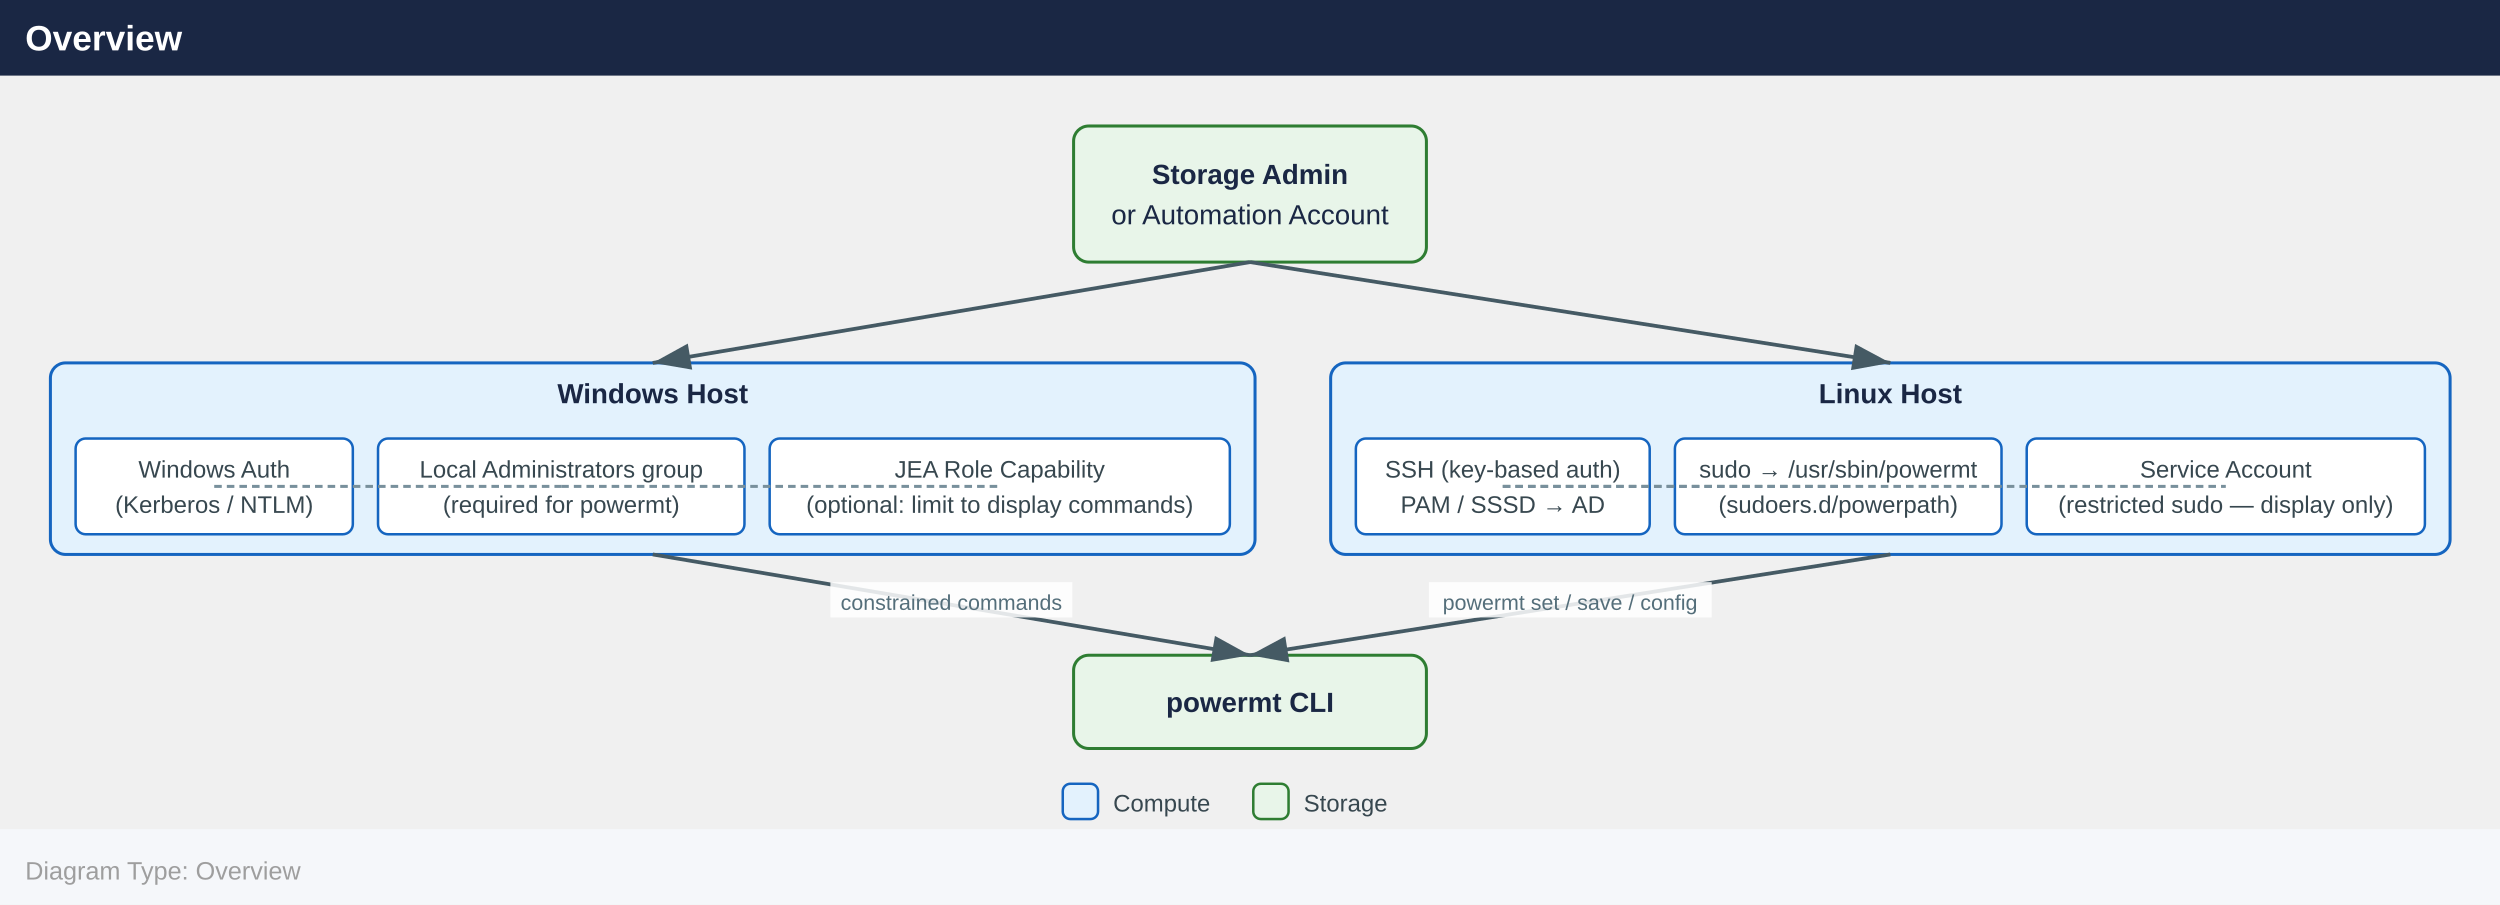
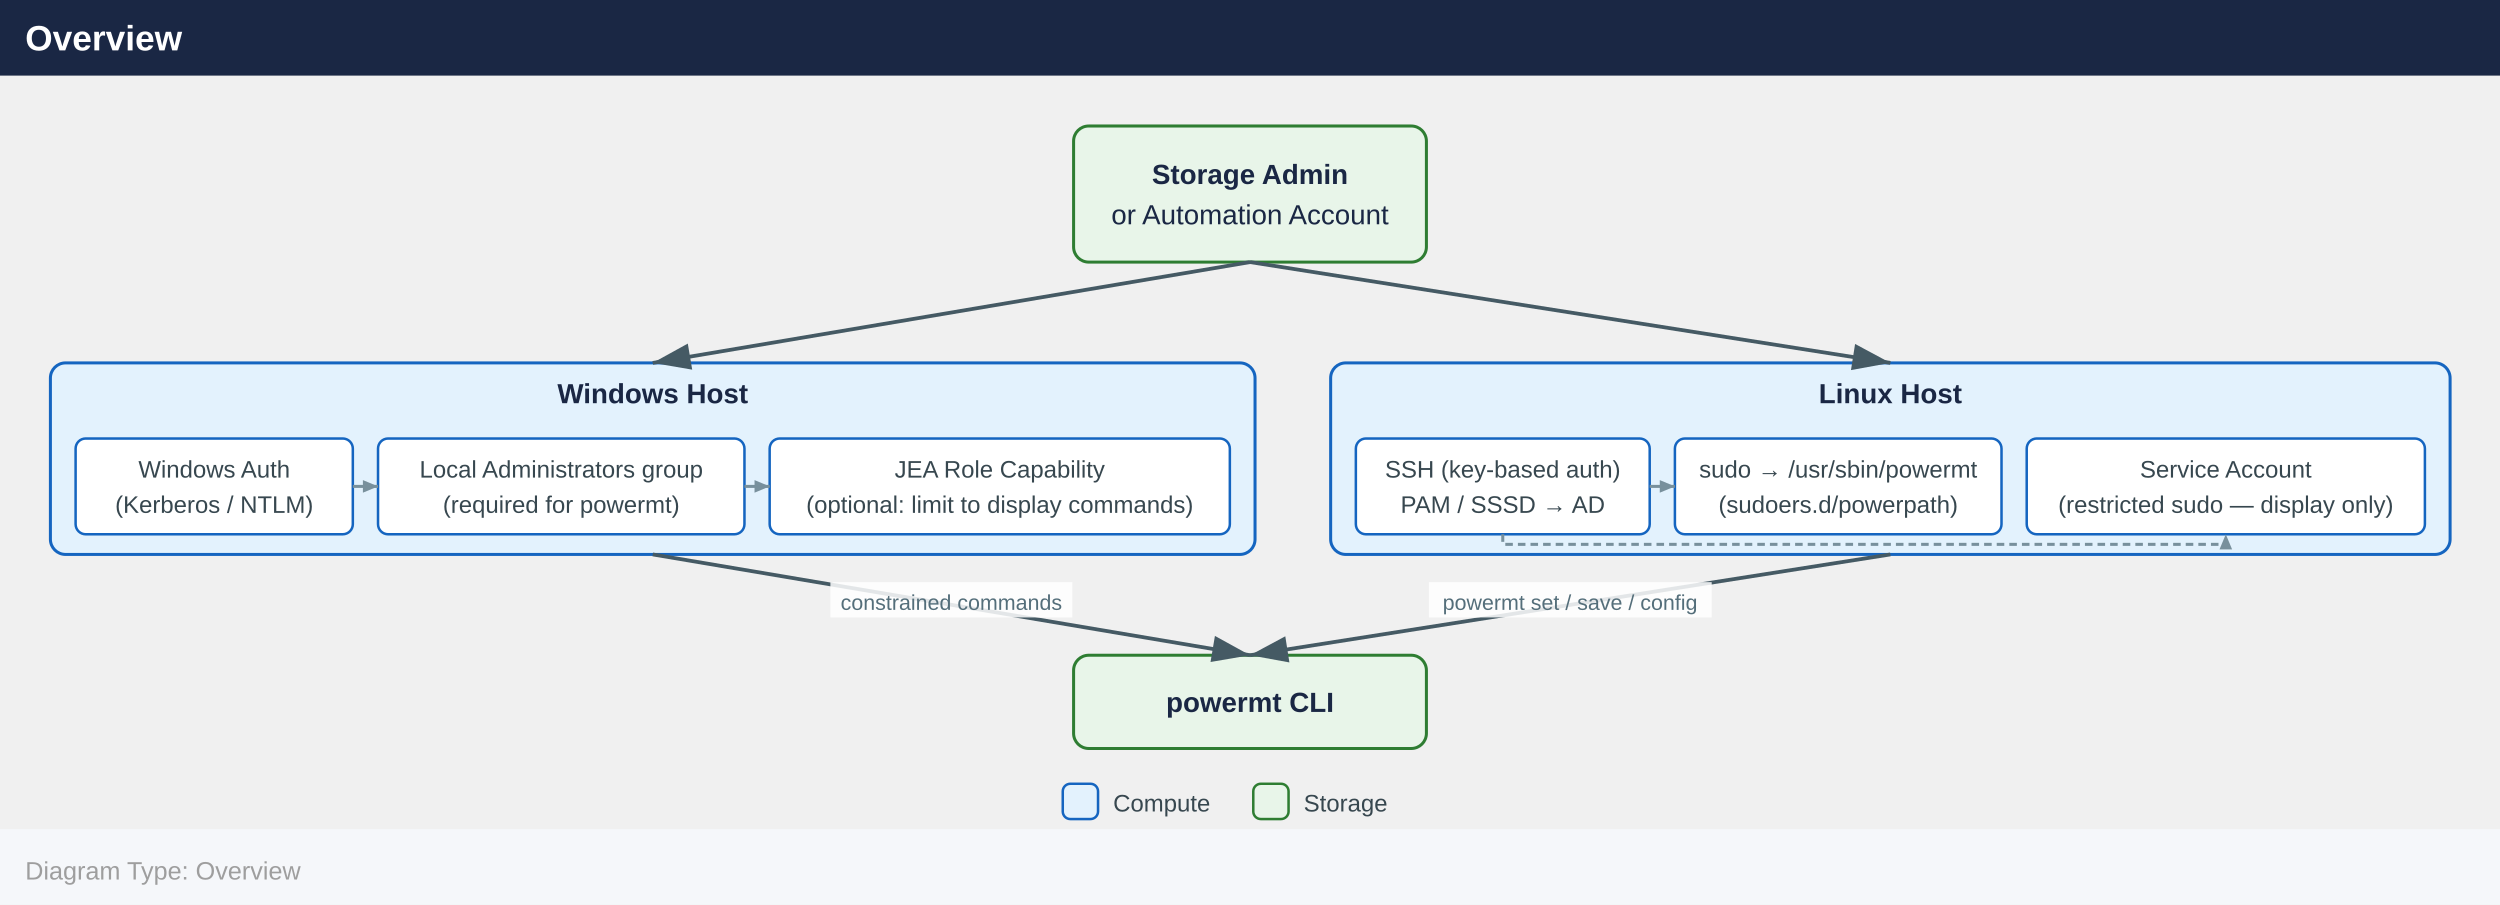
<svg xmlns="http://www.w3.org/2000/svg" width="992" height="359" viewBox="0 0 992 359">
  <defs>
+     <marker id="arrowsm" markerWidth="6" markerHeight="5" refX="6" refY="2.5" orient="auto" markerUnits="userSpaceOnUse">
+       <polygon points="0 0, 6 2.5, 0 5" fill="#78909c" />
+     </marker>
    <marker id="arrowhead" markerWidth="10" markerHeight="7" refX="10" refY="3.5" orient="auto">
      <polygon points="0 0, 10 3.5, 0 7" fill="#455a64" />
    </marker>
  </defs>
  <rect x="0" y="0" width="992" height="30" fill="#1a2744" />
  <text x="10" y="20" font-family="Arial,Helvetica,sans-serif" font-size="14" font-weight="bold" fill="#ffffff">Overview</text>
  <rect x="426.0" y="50.0" width="140.0" height="54.0" rx="6" fill="#e8f5e9" stroke="#2e7d32" stroke-width="1.2" />
  <text x="496.0" y="73.0" text-anchor="middle" font-family="Arial,Helvetica,sans-serif" font-size="11" font-weight="700" fill="#1a2744">Storage Admin</text>
  <text x="496.0" y="89.0" text-anchor="middle" font-family="Arial,Helvetica,sans-serif" font-size="11" font-weight="400" fill="#1a2744">or Automation Account</text>
  <rect x="20.0" y="144.0" width="478.0" height="76.0" rx="6" fill="#e3f2fd" stroke="#1565c0" stroke-width="1.2" />
  <text x="259.0" y="160.0" text-anchor="middle" font-family="Arial,Helvetica,sans-serif" font-size="11" font-weight="700" fill="#1a2744">Windows Host</text>
  <rect x="30.0" y="174.0" width="110.0" height="38.0" rx="4" fill="#ffffff" stroke="#1565c0" stroke-width="1" />
  <text x="85.0" y="189.5" text-anchor="middle" font-family="Arial,Helvetica,sans-serif" font-size="9.5" fill="#37474f">Windows Auth</text>
  <text x="85.0" y="203.5" text-anchor="middle" font-family="Arial,Helvetica,sans-serif" font-size="9.5" fill="#37474f">(Kerberos / NTLM)</text>
  <rect x="150.0" y="174.0" width="145.4" height="38.0" rx="4" fill="#ffffff" stroke="#1565c0" stroke-width="1" />
  <text x="222.7" y="189.5" text-anchor="middle" font-family="Arial,Helvetica,sans-serif" font-size="9.5" fill="#37474f">Local Administrators group</text>
  <text x="222.7" y="203.5" text-anchor="middle" font-family="Arial,Helvetica,sans-serif" font-size="9.5" fill="#37474f">(required for powermt)</text>
  <rect x="305.4" y="174.0" width="182.6" height="38.0" rx="4" fill="#ffffff" stroke="#1565c0" stroke-width="1" />
  <text x="396.7" y="189.5" text-anchor="middle" font-family="Arial,Helvetica,sans-serif" font-size="9.5" fill="#37474f">JEA Role Capability</text>
  <text x="396.7" y="203.5" text-anchor="middle" font-family="Arial,Helvetica,sans-serif" font-size="9.5" fill="#37474f">(optional: limit to display commands)</text>
  <rect x="528.0" y="144.0" width="444.2" height="76.0" rx="6" fill="#e3f2fd" stroke="#1565c0" stroke-width="1.2" />
  <text x="750.1" y="160.0" text-anchor="middle" font-family="Arial,Helvetica,sans-serif" font-size="11" font-weight="700" fill="#1a2744">Linux Host</text>
  <rect x="538.0" y="174.0" width="116.6" height="38.0" rx="4" fill="#ffffff" stroke="#1565c0" stroke-width="1" />
  <text x="596.3" y="189.5" text-anchor="middle" font-family="Arial,Helvetica,sans-serif" font-size="9.5" fill="#37474f">SSH (key-based auth)</text>
  <text x="596.3" y="203.5" text-anchor="middle" font-family="Arial,Helvetica,sans-serif" font-size="9.5" fill="#37474f">PAM / SSSD → AD</text>
  <rect x="664.6" y="174.0" width="129.6" height="38.0" rx="4" fill="#ffffff" stroke="#1565c0" stroke-width="1" />
  <text x="729.4" y="189.5" text-anchor="middle" font-family="Arial,Helvetica,sans-serif" font-size="9.5" fill="#37474f">sudo → /usr/sbin/powermt</text>
  <text x="729.4" y="203.5" text-anchor="middle" font-family="Arial,Helvetica,sans-serif" font-size="9.5" fill="#37474f">(sudoers.d/powerpath)</text>
  <rect x="804.2" y="174.0" width="158.0" height="38.0" rx="4" fill="#ffffff" stroke="#1565c0" stroke-width="1" />
  <text x="883.2" y="189.5" text-anchor="middle" font-family="Arial,Helvetica,sans-serif" font-size="9.5" fill="#37474f">Service Account</text>
  <text x="883.2" y="203.5" text-anchor="middle" font-family="Arial,Helvetica,sans-serif" font-size="9.5" fill="#37474f">(restricted sudo — display only)</text>
  <rect x="426.0" y="260.0" width="140.0" height="37.0" rx="6" fill="#e8f5e9" stroke="#2e7d32" stroke-width="1.2" />
  <text x="496.0" y="282.5" text-anchor="middle" font-family="Arial,Helvetica,sans-serif" font-size="11" font-weight="700" fill="#1a2744">powermt CLI</text>
  <line x1="496.0" y1="104.0" x2="259.0" y2="144.0" stroke="#455a64" stroke-width="1.5" marker-end="url(#arrowhead)" />
  <line x1="496.0" y1="104.0" x2="750.1" y2="144.0" stroke="#455a64" stroke-width="1.5" marker-end="url(#arrowhead)" />
  <line x1="259.0" y1="220.0" x2="496.0" y2="260.0" stroke="#455a64" stroke-width="1.5" marker-end="url(#arrowhead)" />
  <rect x="329.5" y="231.0" width="96.0" height="14" fill="#ffffff" opacity="0.85" />
  <text x="377.5" y="242.0" text-anchor="middle" font-family="Arial,Helvetica,sans-serif" font-size="8.5" fill="#546e7a">constrained commands</text>
  <line x1="750.1" y1="220.0" x2="496.0" y2="260.0" stroke="#455a64" stroke-width="1.5" marker-end="url(#arrowhead)" />
  <rect x="567.0" y="231.0" width="112.2" height="14" fill="#ffffff" opacity="0.85" />
  <text x="623.0" y="242.0" text-anchor="middle" font-family="Arial,Helvetica,sans-serif" font-size="8.5" fill="#546e7a">powermt set / save / config</text>
-   <line x1="596.3" y1="193.0" x2="729.4" y2="193.0" stroke="#78909c" stroke-width="1.2" stroke-dasharray="3,2" />
-   <line x1="596.3" y1="193.0" x2="883.2" y2="193.0" stroke="#78909c" stroke-width="1.2" stroke-dasharray="3,2" />
-   <line x1="85.0" y1="193.0" x2="222.7" y2="193.0" stroke="#78909c" stroke-width="1.2" stroke-dasharray="3,2" />
-   <line x1="222.7" y1="193.0" x2="396.7" y2="193.0" stroke="#78909c" stroke-width="1.2" stroke-dasharray="3,2" />
+   <line x1="654.6" y1="193.0" x2="664.6" y2="193.0" stroke="#78909c" stroke-width="1.2" marker-end="url(#arrowsm)" />
+   <polyline points="596.3,212.0 596.3,216.0 883.2,216.0 883.2,212.0" fill="none" stroke="#78909c" stroke-width="1.2" stroke-dasharray="3,2" marker-end="url(#arrowsm)" />
+   <line x1="140.0" y1="193.0" x2="150.0" y2="193.0" stroke="#78909c" stroke-width="1.2" marker-end="url(#arrowsm)" />
+   <line x1="295.4" y1="193.0" x2="305.4" y2="193.0" stroke="#78909c" stroke-width="1.2" marker-end="url(#arrowsm)" />
  <rect x="421.7" y="311.0" width="14" height="14" rx="3" fill="#e3f2fd" stroke="#1565c0" stroke-width="1" />
  <text x="441.7" y="322.0" font-family="Arial,Helvetica,sans-serif" font-size="9.5" fill="#37474f">Compute</text>
  <rect x="497.3" y="311.0" width="14" height="14" rx="3" fill="#e8f5e9" stroke="#2e7d32" stroke-width="1" />
  <text x="517.3" y="322.0" font-family="Arial,Helvetica,sans-serif" font-size="9.5" fill="#37474f">Storage</text>
  <rect x="0" y="329.0" width="992" height="30" fill="#f5f7fa" />
  <text x="10" y="349.0" font-family="Arial,Helvetica,sans-serif" font-size="10" fill="#9e9e9e">Diagram Type: Overview</text>
</svg>
